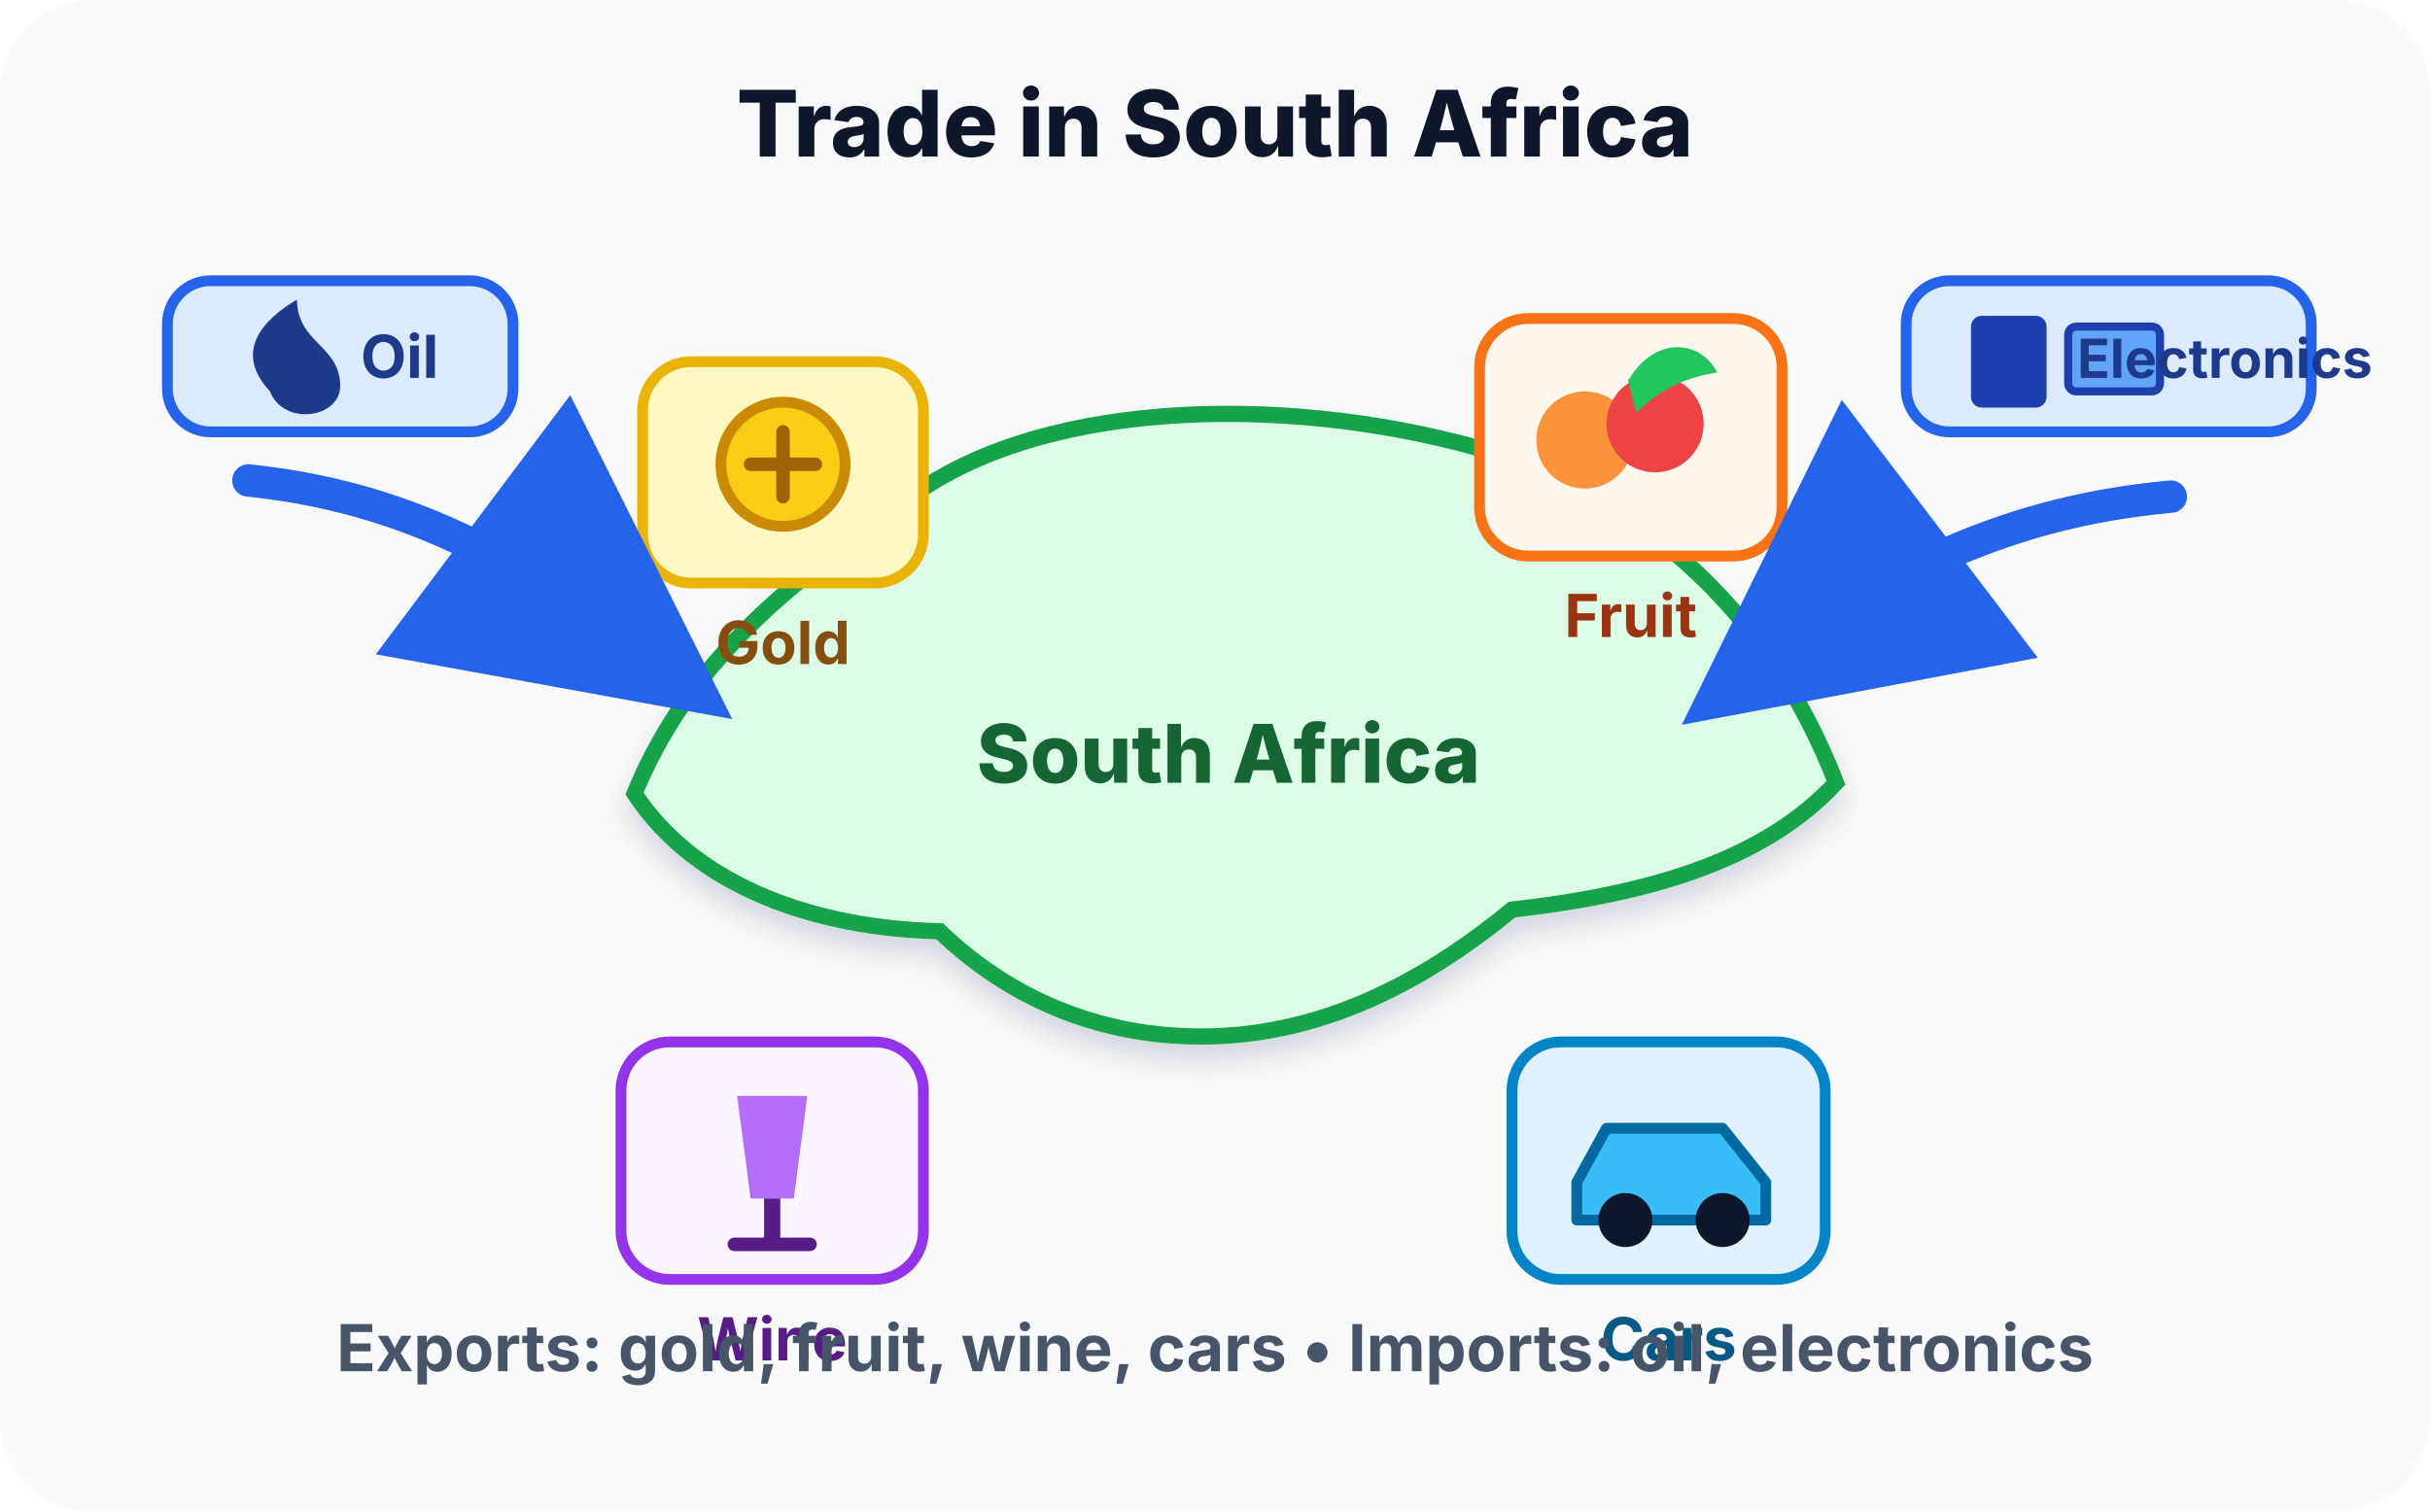
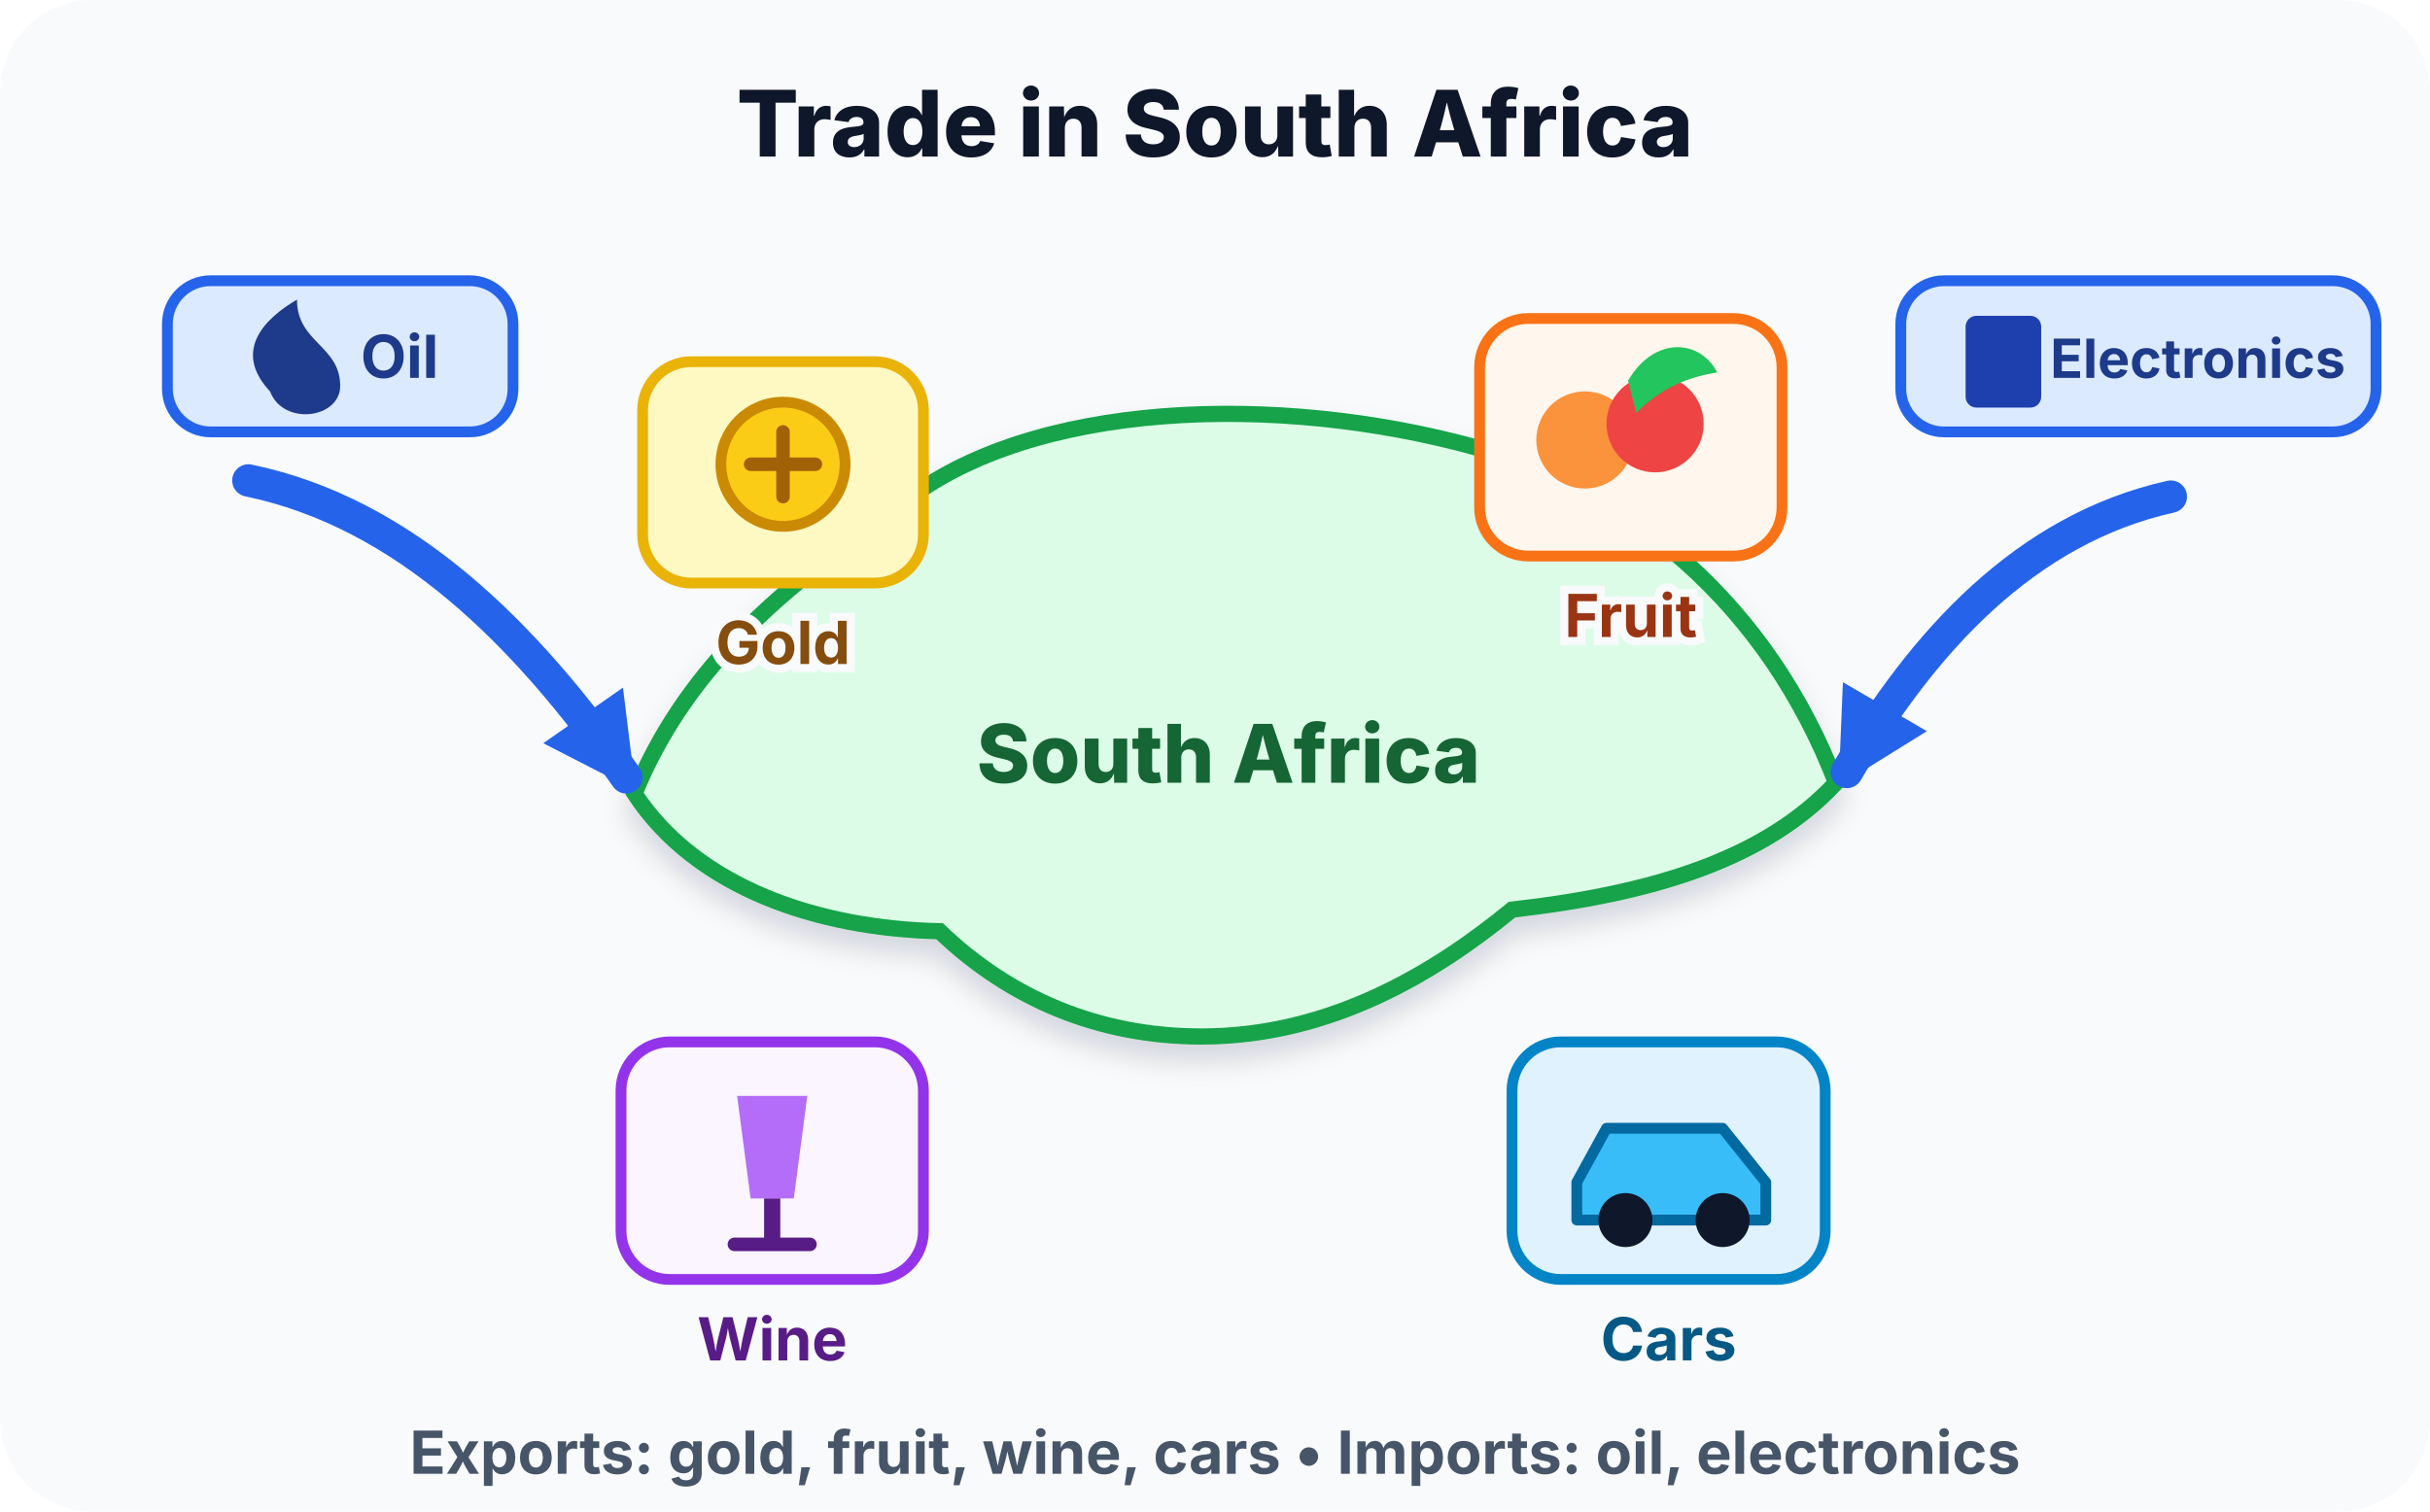
<svg xmlns="http://www.w3.org/2000/svg" viewBox="0 0 900 560" role="img" aria-labelledby="title desc">
  <defs>
-     <marker id="arrow-in" markerWidth="14" markerHeight="14" refX="10" refY="7" orient="auto" markerUnits="strokeWidth">
-       <path d="M2 2 L12 7 L2 12 Z" fill="#2563eb" />
+     <marker id="arrow-in" markerWidth="50" markerHeight="50" refX="34" refY="24" orient="auto" markerUnits="userSpaceOnUse">
+       <path d="M6 6 L40 24 L6 42 Z" fill="#2563eb" />
    </marker>
    <filter id="soft-shadow" x="-20%" y="-20%" width="140%" height="140%">
      <feDropShadow dx="0" dy="6" stdDeviation="5" flood-color="#0f172a" flood-opacity="0.15" />
    </filter>
  </defs>
  <rect width="900" height="560" rx="34" fill="#f8fafc" />
  <text x="450" y="58" text-anchor="middle" font-family="Inter, Arial, sans-serif" font-size="34" font-weight="800" fill="#0f172a">Trade in South Africa</text>
  <path d="M330 190 C375 150 465 145 540 164 C604 180 655 225 680 290 C654 318 613 331 560 337 C532 360 493 384 445 384 C407 384 374 370 348 345 C303 344 258 329 235 294 C253 250 286 220 330 190Z" fill="#dcfce7" stroke="#16a34a" stroke-width="6" filter="url(#soft-shadow)" />
  <text x="455" y="290" text-anchor="middle" font-family="Inter, Arial, sans-serif" font-size="30" font-weight="800" fill="#166534">South Africa</text>
  <g transform="translate(238 134)">
    <rect x="0" y="0" width="104" height="82" rx="18" fill="#fef9c3" stroke="#eab308" stroke-width="4" />
    <circle cx="52" cy="38" r="23" fill="#facc15" stroke="#ca8a04" stroke-width="4" />
    <path d="M40 38 H64 M52 26 V50" stroke="#a16207" stroke-width="5" stroke-linecap="round" />
-     <text x="52" y="112" text-anchor="middle" font-family="Inter, Arial, sans-serif" font-size="22" font-weight="700" fill="#854d0e">Gold</text>
+     <text x="52" y="112" text-anchor="middle" font-family="Inter, Arial, sans-serif" font-size="22" font-weight="700" fill="#854d0e" stroke="#f8fafc" stroke-width="6" paint-order="stroke">Gold</text>
  </g>
  <g transform="translate(548 118)">
    <rect x="0" y="0" width="112" height="88" rx="18" fill="#fff7ed" stroke="#f97316" stroke-width="4" />
    <circle cx="39" cy="45" r="18" fill="#fb923c" />
    <circle cx="65" cy="39" r="18" fill="#ef4444" />
    <path d="M55 23 C65 6 82 8 88 20 C75 22 66 27 58 35Z" fill="#22c55e" />
-     <text x="56" y="118" text-anchor="middle" font-family="Inter, Arial, sans-serif" font-size="22" font-weight="700" fill="#9a3412">Fruit</text>
+     <text x="56" y="118" text-anchor="middle" font-family="Inter, Arial, sans-serif" font-size="22" font-weight="700" fill="#9a3412" stroke="#f8fafc" stroke-width="6" paint-order="stroke">Fruit</text>
  </g>
  <g transform="translate(230 386)">
    <rect x="0" y="0" width="112" height="88" rx="18" fill="#faf5ff" stroke="#9333ea" stroke-width="4" />
    <path d="M43 20 H69 L64 58 H48 Z" fill="#a855f7" opacity="0.85" />
    <rect x="53" y="58" width="6" height="17" fill="#581c87" />
    <path d="M42 75 H70" stroke="#581c87" stroke-width="5" stroke-linecap="round" />
-     <text x="56" y="118" text-anchor="middle" font-family="Inter, Arial, sans-serif" font-size="22" font-weight="700" fill="#581c87">Wine</text>
+     <text x="56" y="118" text-anchor="middle" font-family="Inter, Arial, sans-serif" font-size="22" font-weight="700" fill="#581c87" stroke="#f8fafc" stroke-width="6" paint-order="stroke">Wine</text>
  </g>
  <g transform="translate(560 386)">
    <rect x="0" y="0" width="116" height="88" rx="18" fill="#e0f2fe" stroke="#0284c7" stroke-width="4" />
    <path d="M24 52 L35 32 H78 L94 52 V66 H24 Z" fill="#38bdf8" stroke="#0369a1" stroke-width="4" stroke-linejoin="round" />
    <circle cx="42" cy="66" r="10" fill="#0f172a" />
    <circle cx="78" cy="66" r="10" fill="#0f172a" />
-     <text x="58" y="118" text-anchor="middle" font-family="Inter, Arial, sans-serif" font-size="22" font-weight="700" fill="#075985">Cars</text>
+     <text x="58" y="118" text-anchor="middle" font-family="Inter, Arial, sans-serif" font-size="22" font-weight="700" fill="#075985" stroke="#f8fafc" stroke-width="6" paint-order="stroke">Cars</text>
  </g>
-   <path d="M92 178 C160 185 204 216 252 252" fill="none" stroke="#2563eb" stroke-width="12" stroke-linecap="round" marker-end="url(#arrow-in)" />
+   <path d="M92 178 C150 190 195 235 232 288" fill="none" stroke="#2563eb" stroke-width="12" stroke-linecap="round" marker-end="url(#arrow-in)" />
  <g transform="translate(62 104)">
    <rect x="0" y="0" width="128" height="56" rx="16" fill="#dbeafe" stroke="#2563eb" stroke-width="4" />
    <path d="M38 41 C24 26 36 14 48 7 C48 23 64 24 64 39 C64 51 43 54 38 41Z" fill="#1e3a8a" />
    <text x="86" y="36" text-anchor="middle" font-family="Inter, Arial, sans-serif" font-size="22" font-weight="700" fill="#1e3a8a">Oil</text>
  </g>
-   <path d="M804 184 C738 190 692 216 642 254" fill="none" stroke="#2563eb" stroke-width="12" stroke-linecap="round" marker-end="url(#arrow-in)" />
-   <g transform="translate(706 104)">
-     <rect x="0" y="0" width="150" height="56" rx="16" fill="#dbeafe" stroke="#2563eb" stroke-width="4" />
+   <path d="M804 184 C750 196 712 238 684 286" fill="none" stroke="#2563eb" stroke-width="12" stroke-linecap="round" marker-end="url(#arrow-in)" />
+   <g transform="translate(704 104)">
+     <rect x="0" y="0" width="176" height="56" rx="16" fill="#dbeafe" stroke="#2563eb" stroke-width="4" />
    <rect x="24" y="13" width="28" height="34" rx="4" fill="#1e40af" />
-     <rect x="60" y="17" width="34" height="24" rx="3" fill="#60a5fa" stroke="#1e40af" stroke-width="3" />
-     <text x="118" y="36" text-anchor="middle" font-family="Inter, Arial, sans-serif" font-size="20" font-weight="700" fill="#1e3a8a">Electronics</text>
+     <text x="110" y="36" text-anchor="middle" font-family="Inter, Arial, sans-serif" font-size="20" font-weight="700" fill="#1e3a8a">Electronics</text>
  </g>
-   <text x="450" y="508" text-anchor="middle" font-family="Inter, Arial, sans-serif" font-size="24" font-weight="700" fill="#475569">Exports: gold, fruit, wine, cars • Imports: oil, electronics</text>
+   <text x="450" y="546" text-anchor="middle" font-family="Inter, Arial, sans-serif" font-size="22" font-weight="700" fill="#475569">Exports: gold, fruit, wine, cars • Imports: oil, electronics</text>
</svg>
